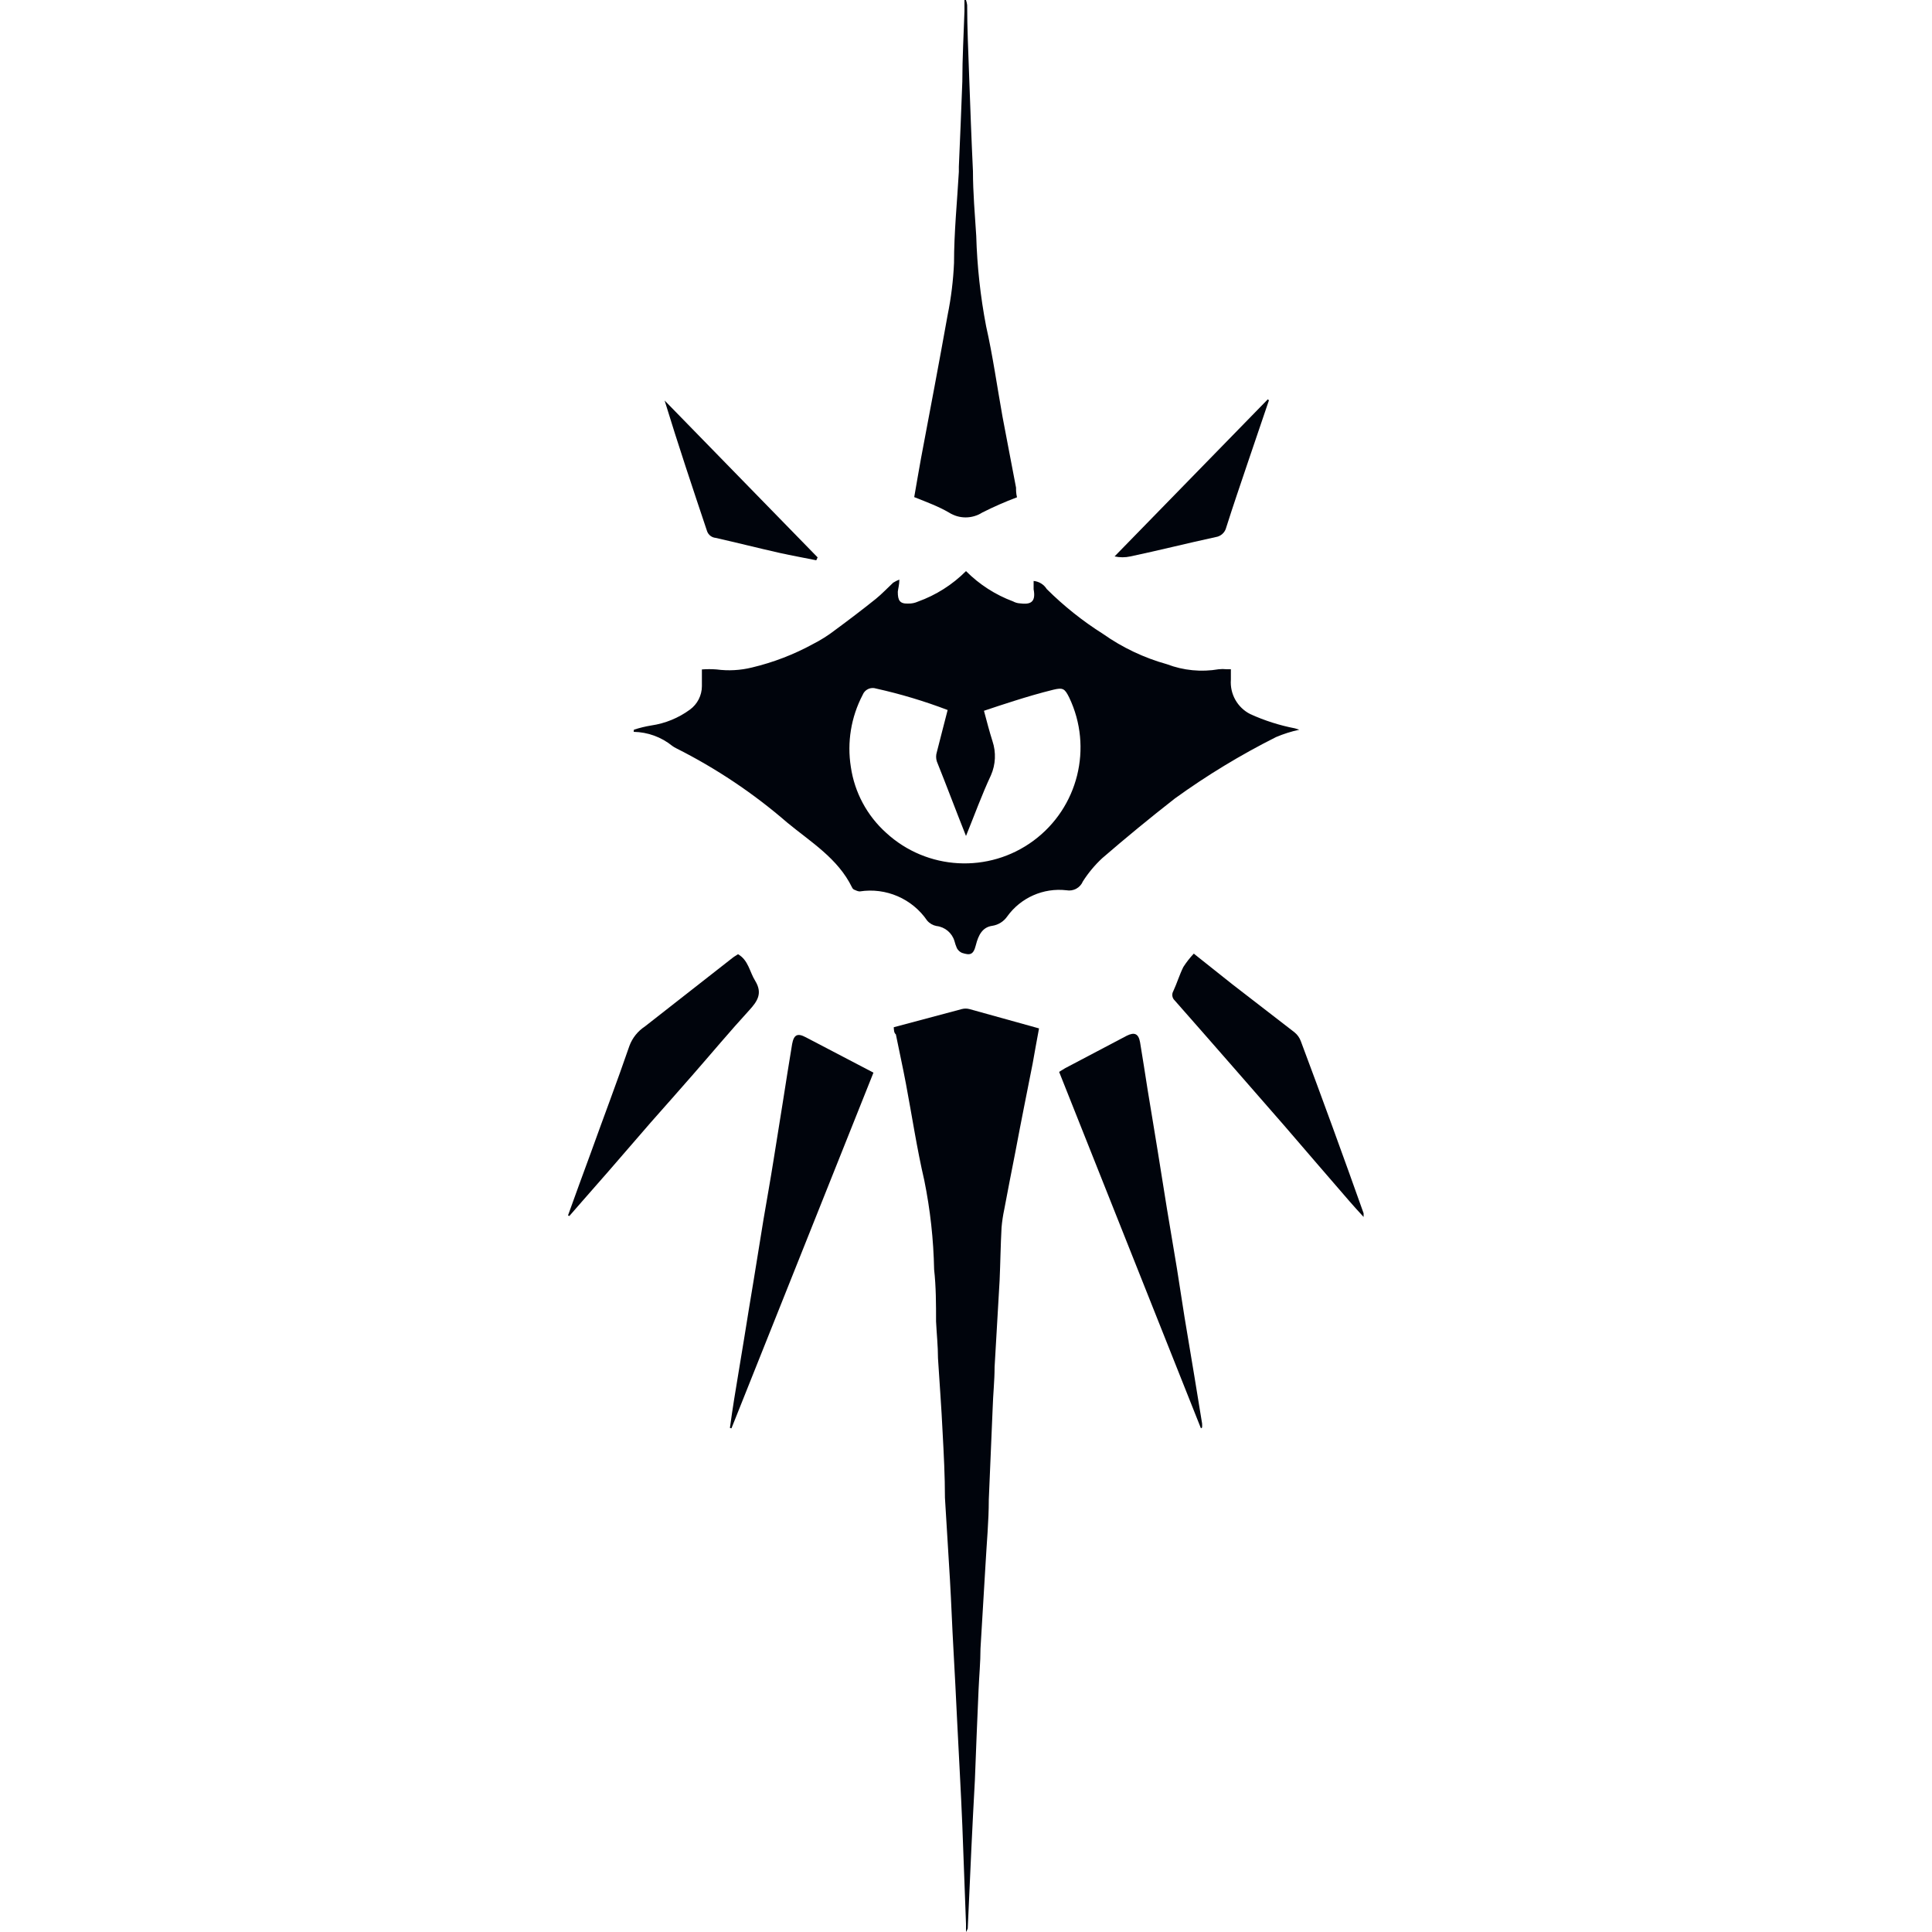
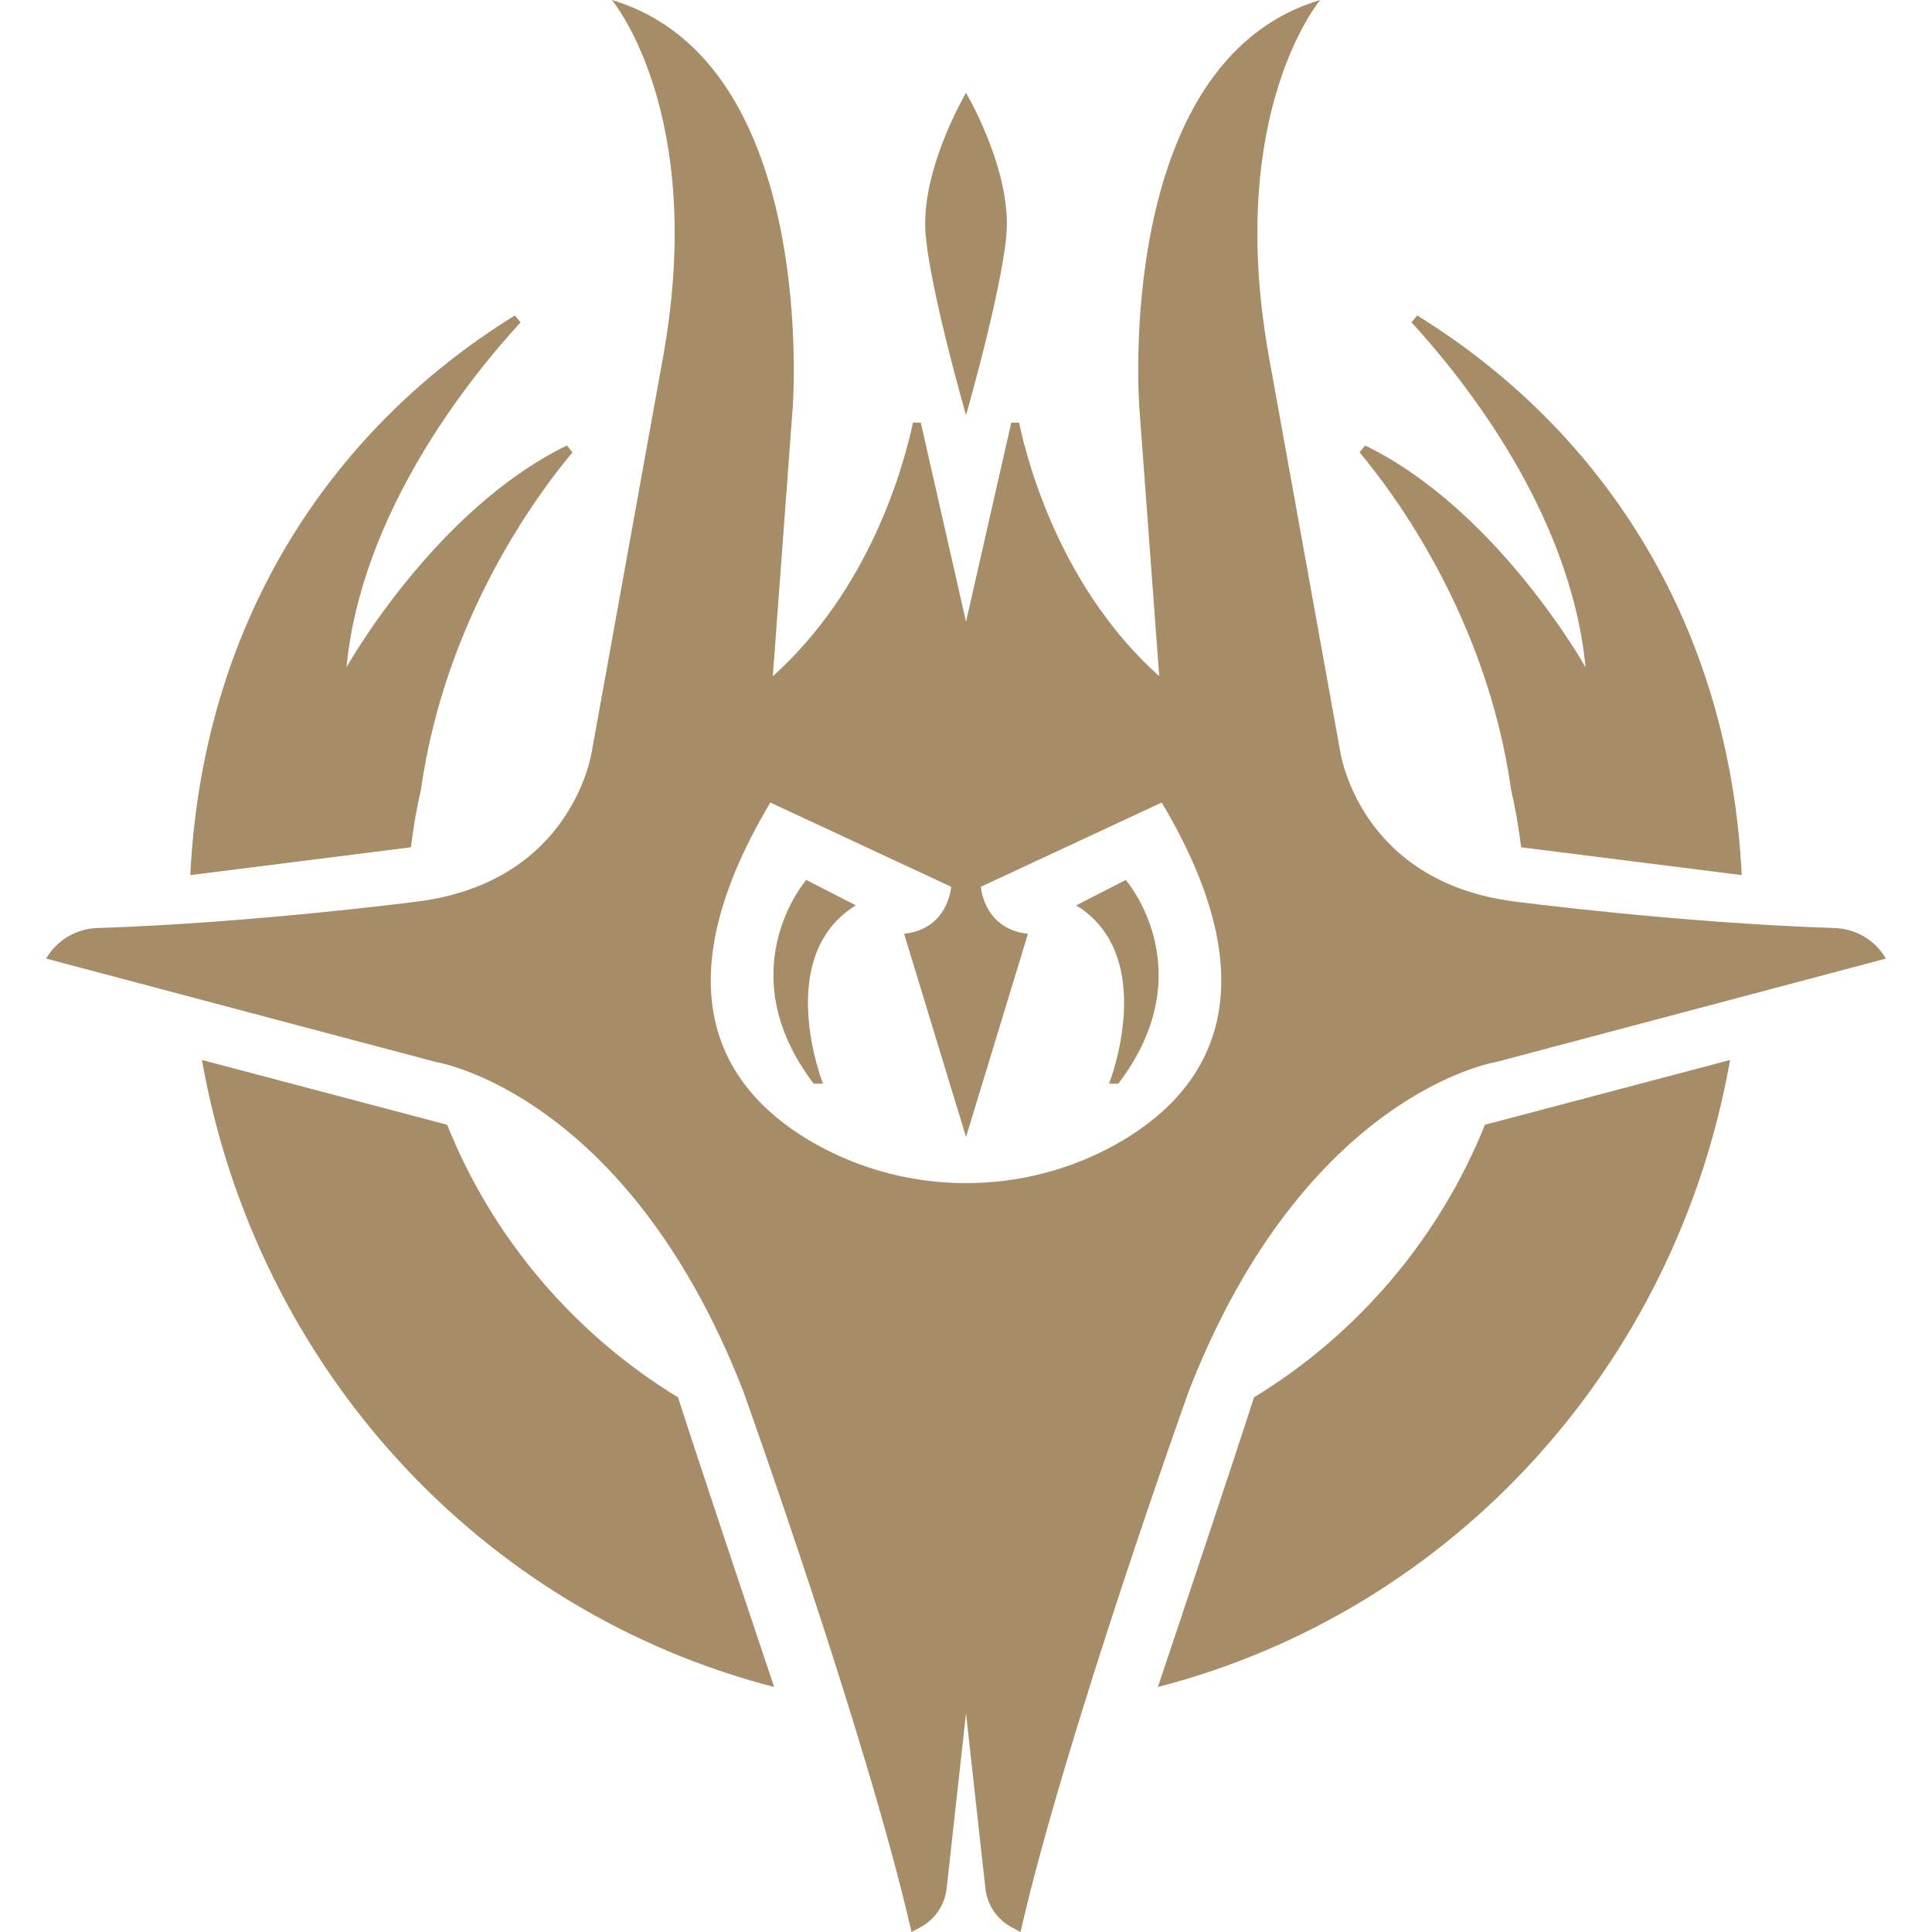
- <svg xmlns="http://www.w3.org/2000/svg" viewBox="0 0 100 100">
-   <defs>
-     <style>.cls-1{fill:#00040c;}</style>
+ <svg xmlns="http://www.w3.org/2000/svg" width="64" height="64" viewBox="0 0 16.933 16.933" version="1.1" id="svg1">
+   <defs id="defs1">
+     <clipPath clipPathUnits="userSpaceOnUse" id="clipPath184">
+       <path d="M 0,2020 H 2020 V 0 H 0 Z" transform="translate(-672.4648,-1169.459)" id="path184" />
+     </clipPath>
+     <clipPath clipPathUnits="userSpaceOnUse" id="clipPath186">
+       <path d="M 0,2020 H 2020 V 0 H 0 Z" transform="translate(-903.173,-1159.966)" id="path186" />
+     </clipPath>
+     <clipPath clipPathUnits="userSpaceOnUse" id="clipPath188">
+       <path d="M 0,2020 H 2020 V 0 H 0 Z" transform="translate(-959.6533,-1092.027)" id="path188" />
+     </clipPath>
+     <clipPath clipPathUnits="userSpaceOnUse" id="clipPath190">
+       <path d="M 0,2020 H 2020 V 0 H 0 Z" transform="translate(-842.1718,-766.8369)" id="path190" />
+     </clipPath>
+     <clipPath clipPathUnits="userSpaceOnUse" id="clipPath192">
+       <path d="M 0,2020 H 2020 V 0 H 0 Z" transform="translate(-1005.492,-1542.433)" id="path192" />
+     </clipPath>
+     <clipPath clipPathUnits="userSpaceOnUse" id="clipPath194">
+       <path d="M 0,2020 H 2020 V 0 H 0 Z" transform="translate(-1133.185,-974.1567)" id="path194" />
+     </clipPath>
+     <clipPath clipPathUnits="userSpaceOnUse" id="clipPath196">
+       <path d="M 0,2020 H 2020 V 0 H 0 Z" transform="translate(-1392.543,-1169.459)" id="path196" />
+     </clipPath>
+     <clipPath clipPathUnits="userSpaceOnUse" id="clipPath198">
+       <path d="M 0,2020 H 2020 V 0 H 0 Z" transform="translate(-1375.453,-946.9917)" id="path198" />
+     </clipPath>
  </defs>
-   <g id="Class_Icons" data-name="Class Icons">
-     <g id="Warlock">
-       <path class="cls-1" d="M32.81,37.77a5.9,5.9,0,0,1,.9-.22,4.48,4.48,0,0,0,2-.82,1.51,1.51,0,0,0,.62-1.21c0-.28,0-.56,0-.87a4.81,4.81,0,0,1,.76,0,4.92,4.92,0,0,0,1.83-.1,12.69,12.69,0,0,0,3.17-1.22,7.14,7.14,0,0,0,1.11-.7c.72-.53,1.43-1.07,2.13-1.63.32-.26.6-.56.9-.84a1.81,1.81,0,0,1,.32-.16c0,.26-.06.45-.08.63,0,.45.1.63.55.61a1.13,1.13,0,0,0,.49-.1A6.72,6.72,0,0,0,50,29.56a6.77,6.77,0,0,0,2.44,1.57.83.83,0,0,0,.35.1c.48.06.85,0,.71-.73,0-.13,0-.27,0-.43a.9.9,0,0,1,.68.42,17,17,0,0,0,2.91,2.32,10.72,10.72,0,0,0,3.31,1.57,5.1,5.1,0,0,0,2.68.26,1.86,1.86,0,0,1,.41,0l.22,0c0,.19,0,.37,0,.54a1.84,1.84,0,0,0,1,1.78,10.27,10.27,0,0,0,2.32.74l.22.07a6.75,6.75,0,0,0-1.2.38,38.29,38.29,0,0,0-5.24,3.18q-1.92,1.5-3.76,3.09a6.2,6.2,0,0,0-1,1.2.77.77,0,0,1-.85.46,3.31,3.31,0,0,0-3.07,1.36,1.15,1.15,0,0,1-.77.48c-.51.07-.72.48-.85,1s-.31.53-.72.4a.55.55,0,0,1-.26-.24,2.43,2.43,0,0,1-.13-.38,1.1,1.1,0,0,0-.93-.77.85.85,0,0,1-.48-.28,3.56,3.56,0,0,0-3.49-1.51c-.1,0-.21-.06-.31-.1a.24.24,0,0,1-.09-.11c-.73-1.5-2.14-2.35-3.35-3.35A27.91,27.91,0,0,0,35,38.73a1.32,1.32,0,0,1-.2-.12,3.27,3.27,0,0,0-2-.73ZM50,43.27c-.53-1.33-1-2.59-1.51-3.86a.8.8,0,0,1,0-.48c.18-.72.37-1.43.56-2.18a26.53,26.53,0,0,0-3.7-1.11.56.56,0,0,0-.7.33,6,6,0,0,0-.61,3.73,5.68,5.68,0,0,0,1.82,3.4,6,6,0,0,0,9.48-7c-.23-.46-.32-.52-.82-.4-.69.17-1.37.37-2,.57s-1.06.34-1.59.52c.15.56.28,1.07.44,1.57a2.46,2.46,0,0,1-.08,1.77C50.83,41.11,50.45,42.16,50,43.27Z" />
-       <path class="cls-1" d="M46.26,53.17l3.52-.94a.78.78,0,0,1,.4,0l3.6,1c-.12.62-.22,1.22-.33,1.82-.3,1.52-.6,3-.89,4.55-.2,1-.39,2-.58,3a7.62,7.62,0,0,0-.14.94c-.05.91-.06,1.82-.1,2.73-.08,1.5-.18,3-.26,4.49,0,.71-.08,1.42-.1,2.13-.07,1.58-.13,3.15-.2,4.73,0,1.12-.11,2.24-.17,3.36-.08,1.45-.18,2.9-.26,4.35,0,.71-.07,1.42-.1,2.14-.07,1.55-.13,3.11-.19,4.67-.06,1.17-.13,2.33-.18,3.5-.07,1.39-.12,2.79-.19,4.18A1,1,0,0,1,50,100H50c0-.14,0-.28,0-.42-.07-1.7-.12-3.39-.19-5.09s-.18-3.63-.27-5.44c-.06-1.23-.12-2.46-.19-3.68s-.11-2.39-.18-3.59c-.08-1.42-.18-2.84-.26-4.26,0-1.12-.06-2.25-.12-3.37-.06-1.28-.16-2.56-.24-3.85,0-.63-.07-1.27-.1-1.9,0-.9,0-1.79-.1-2.69a25.73,25.73,0,0,0-.51-4.62c-.38-1.63-.63-3.3-.95-5-.16-.85-.35-1.7-.52-2.55C46.27,53.46,46.27,53.32,46.26,53.17Z" />
-       <path class="cls-1" d="M47.32,25.73c.12-.69.23-1.34.35-2,.23-1.24.47-2.48.7-3.72s.46-2.47.68-3.71a17.34,17.34,0,0,0,.33-2.69c0-1.58.16-3.15.25-4.72V8.63c.06-1.47.13-2.94.18-4.41,0-1.21.07-2.43.11-3.64V0H50a1.38,1.38,0,0,1,.06.26c0,1.2.06,2.4.1,3.6.06,1.66.12,3.33.2,5,0,1.12.1,2.24.17,3.35a29.26,29.26,0,0,0,.51,4.67c.35,1.55.57,3.13.85,4.69.23,1.23.47,2.45.7,3.67,0,.15,0,.3.05.5a18.15,18.15,0,0,0-1.8.79,1.6,1.6,0,0,1-1.72,0C48.59,26.22,48,26,47.32,25.73Z" />
-       <path class="cls-1" d="M62.16,73.93,54.82,55.48l.31-.19,3.19-1.68c.4-.2.61-.11.69.34.14.82.26,1.64.39,2.45.17,1.05.35,2.1.52,3.16l.48,3c.17,1,.35,2.08.52,3.11l.39,2.5.51,3.06c.13.82.27,1.63.4,2.45a1.48,1.48,0,0,1,0,.21Z" />
-       <path class="cls-1" d="M37.78,73.91c.07-.5.14-1,.22-1.49.17-1.06.35-2.11.52-3.16s.32-2,.49-3l.51-3.15c.17-1,.35-2,.52-3.07l.48-3c.16-1,.31-2,.48-3,.09-.49.28-.58.71-.35l3.5,1.83L37.86,73.93Z" />
-       <path class="cls-1" d="M61.79,49.36l2,1.59L67,53.43a1.06,1.06,0,0,1,.33.46Q69,58.35,70.58,62.8a1.54,1.54,0,0,1,0,.19c-.27-.3-.5-.54-.72-.8-1.13-1.3-2.25-2.61-3.38-3.92L63.8,55.2c-1-1.14-2-2.29-3-3.42a.39.39,0,0,1-.07-.48c.19-.41.32-.85.52-1.25A4.79,4.79,0,0,1,61.79,49.36Z" />
-       <path class="cls-1" d="M29.4,62.91c.39-1.08.78-2.16,1.18-3.24.66-1.84,1.36-3.68,2-5.54a2.06,2.06,0,0,1,.8-1l4.56-3.57c.09-.07.18-.11.26-.17.54.31.6.92.89,1.38.39.64.12,1.05-.31,1.52-1,1.09-1.95,2.23-2.93,3.35-.71.82-1.44,1.63-2.16,2.45L31.5,60.62c-.49.57-1,1.13-1.49,1.7l-.54.62Z" />
-       <path class="cls-1" d="M42.25,29c-.63-.13-1.26-.24-1.89-.38-1.11-.25-2.21-.53-3.32-.78a.52.52,0,0,1-.44-.34c-.75-2.24-1.5-4.48-2.2-6.77l7.92,8.12Z" />
-       <path class="cls-1" d="M65.68,20.72,64.6,23.9c-.38,1.13-.77,2.26-1.13,3.4a.66.66,0,0,1-.55.5c-1.48.32-2.94.69-4.41,1a1.91,1.91,0,0,1-.82,0l7.93-8.13Z" />
+   <g id="layer1">
+     <g id="g1" transform="matrix(0.03759007,0,0,0.03759007,4.601119,2.884255)">
+       <path id="path183" d="m 0,0 -0.078,0.023 c 16.268,112.969 76.919,194.386 100.021,221.913 -2.017,2.509 -1.65,2.054 -3.669,4.563 C 8.751,183.941 -49.43,79.887 -49.43,79.887 c 9.832,102.006 80.459,190.311 115.07,228.008 -2.244,2.647 -1.593,1.878 -3.837,4.524 -124.551,-77.135 -206.429,-205.82 -214.45,-369.876 L -6.854,-39.066 C -5.226,-25.829 -2.958,-12.785 0,0" style="fill:#a68d67;fill-opacity:1;fill-rule:nonzero;stroke:none" transform="matrix(0.3527778,0,0,-0.3527778,-24.17957,107.0417)" clip-path="url(#clipPath184)" />
+       <path id="path185" d="m 0,0 119.508,-55.661 c 0,0 -1.637,-27.83 -31.105,-31.105 l 40.928,-134.241 40.928,134.241 c -29.468,3.275 -31.105,31.105 -31.105,31.105 L 258.662,0 c 76.398,-128.239 27.992,-193.318 -30.126,-225.835 -30.633,-17.14 -64.919,-25.709 -99.205,-25.709 -34.286,0 -68.572,8.569 -99.204,25.709 C -27.991,-193.318 -76.396,-128.239 0,0 m -18.008,-388.739 c 0,0 81.856,-228.445 111.322,-357.776 l 5.928,3.192 c 9.615,5.177 16.072,14.748 17.275,25.602 l 12.814,115.773 12.815,-115.773 c 1.202,-10.854 7.66,-20.425 17.274,-25.602 l 5.928,-3.192 c 29.466,129.331 111.322,357.776 111.322,357.776 76.943,197.341 203.08,217.269 203.08,217.269 l 257.58,68.333 c -7.084,12.145 -19.862,19.747 -33.915,20.201 -102.729,3.311 -211.31,17.478 -211.31,17.478 -103.798,13.123 -115.572,99.837 -115.572,99.837 l -47.476,262.883 c -27.83,159.746 34.379,233.156 34.379,233.156 C 225.92,489.491 243.928,260.298 243.928,260.298 L 257.024,83.492 c -63.701,57.201 -86.107,137.113 -92.634,167.596 -2.84,-0.011 -2.319,-0.009 -5.16,-0.021 L 129.331,119.508 99.432,251.067 c -2.841,0.012 -2.319,0.01 -5.16,0.021 C 87.746,220.605 65.339,140.693 1.638,83.492 l 13.096,176.806 c 0,0 18.008,229.193 -119.507,270.12 0,0 62.209,-73.41 34.378,-233.156 L -117.87,34.379 c 0,0 -11.775,-86.714 -115.573,-99.837 0,0 -108.58,-14.167 -211.31,-17.478 -14.053,-0.454 -26.831,-8.056 -33.915,-20.201 l 257.58,-68.333 c 0,0 126.138,-19.928 203.08,-217.269" style="fill:#a68d67;fill-opacity:1;fill-rule:nonzero;stroke:none" transform="matrix(0.3527778,0,0,-0.3527778,57.20918,110.3905)" clip-path="url(#clipPath186)" />
+       <path id="path187" d="M 0,0 C -54.843,-33.97 -21.691,-117.871 -21.691,-117.871 H -27.83 C -84.72,-42.974 -32.742,16.78 -32.742,16.78 Z" style="fill:#a68d67;fill-opacity:1;fill-rule:nonzero;stroke:none" transform="matrix(0.3527778,0,0,-0.3527778,77.13415,134.3579)" clip-path="url(#clipPath188)" />
+       <path id="path189" d="m 0,0 c 13.901,-43.293 45.977,-139.137 63.534,-191.448 -195.185,50.457 -342.423,212.455 -378.211,414.431 l 162.06,-42.828 C -122.418,104.94 -68.473,41.727 0,0" style="fill:#a68d67;fill-opacity:1;fill-rule:nonzero;stroke:none" transform="matrix(0.3527778,0,0,-0.3527778,35.68929,249.0778)" clip-path="url(#clipPath190)" />
+       <path id="path191" d="m 0,0 c 0,41.132 27.012,86.561 27.012,86.561 0,0 27.011,-45.429 27.011,-86.561 0,-32.33 -27.011,-126.465 -27.011,-126.465 C 27.012,-126.465 0,-32.33 0,0" style="fill:#a68d67;fill-opacity:1;fill-rule:nonzero;stroke:none" transform="matrix(0.3527778,0,0,-0.3527778,93.30522,-24.53511)" clip-path="url(#clipPath192)" />
+       <path id="path193" d="m 0,0 h -6.14 c 0,0 33.152,83.901 -21.69,117.871 l 32.741,16.78 C 4.911,134.651 56.889,74.897 0,0" style="fill:#a68d67;fill-opacity:1;fill-rule:nonzero;stroke:none" transform="matrix(0.3527778,0,0,-0.3527778,138.3524,175.94)" clip-path="url(#clipPath194)" />
+       <path id="path195" d="m 0,0 0.078,0.023 c -16.268,112.969 -76.919,194.386 -100.021,221.913 2.017,2.509 1.651,2.054 3.669,4.563 C -8.751,183.941 49.43,79.887 49.43,79.887 39.599,181.893 -31.029,270.198 -65.64,307.895 c 2.244,2.647 1.593,1.878 3.837,4.524 124.552,-77.135 206.429,-205.82 214.45,-369.876 L 6.854,-39.066 C 5.227,-25.829 2.958,-12.785 0,0" style="fill:#a68d67;fill-opacity:1;fill-rule:nonzero;stroke:none" transform="matrix(0.3527778,0,0,-0.3527778,229.8479,107.0417)" clip-path="url(#clipPath196)" />
+       <path id="path197" d="m 0,0 162.06,42.829 c -35.789,-201.976 -183.026,-363.975 -378.211,-414.432 17.557,52.311 49.632,148.155 63.534,191.448 C -84.145,-138.428 -30.199,-75.214 0,0" style="fill:#a68d67;fill-opacity:1;fill-rule:nonzero;stroke:none" transform="matrix(0.3527778,0,0,-0.3527778,223.8192,185.5232)" clip-path="url(#clipPath198)" />
    </g>
  </g>
</svg>
